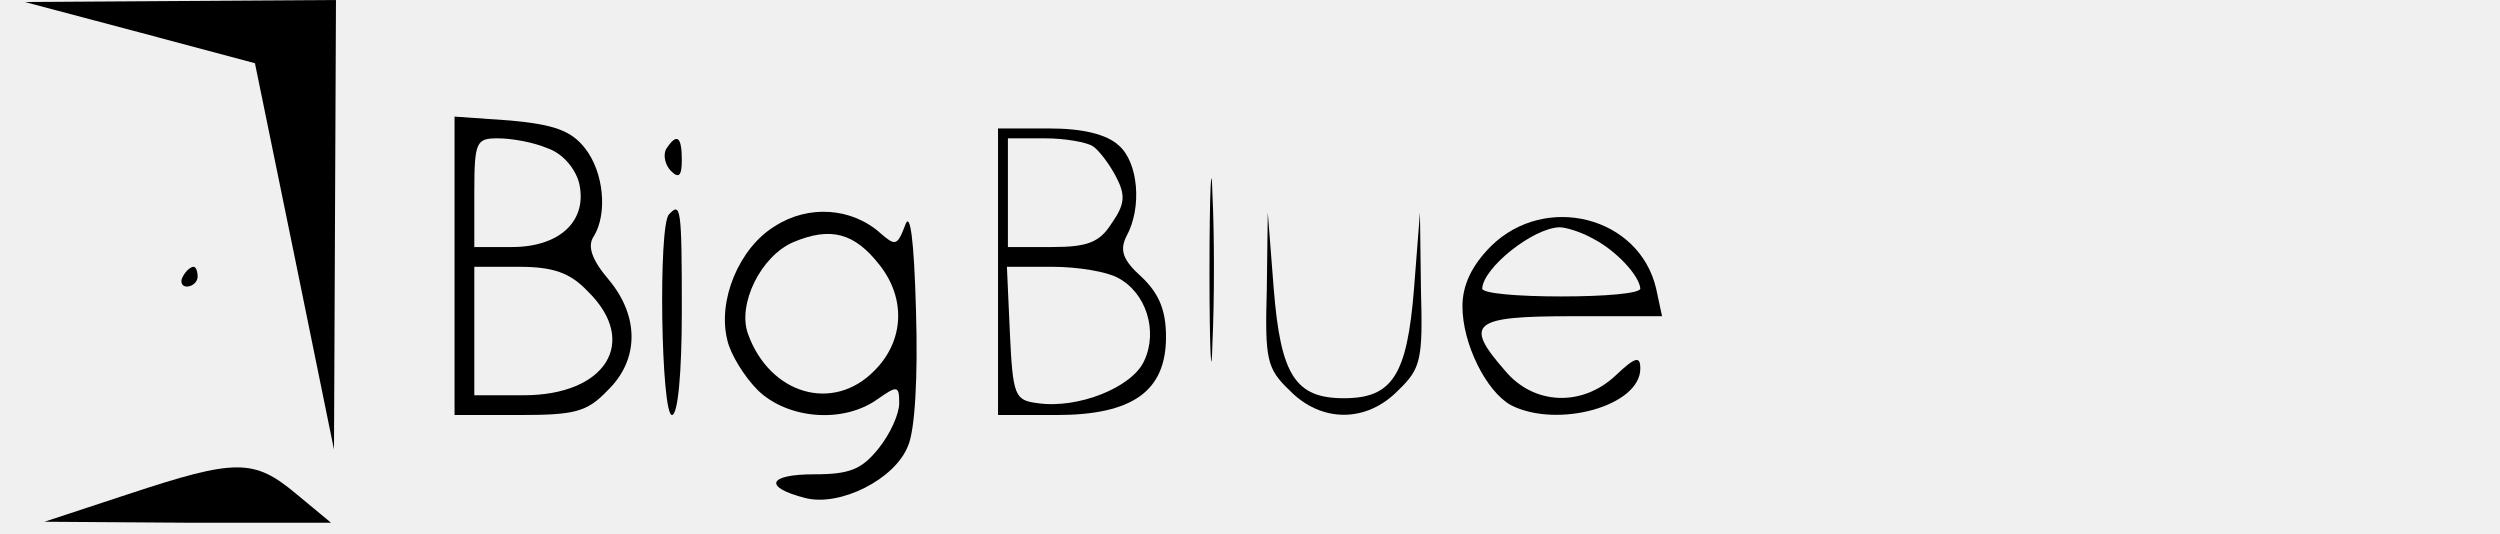
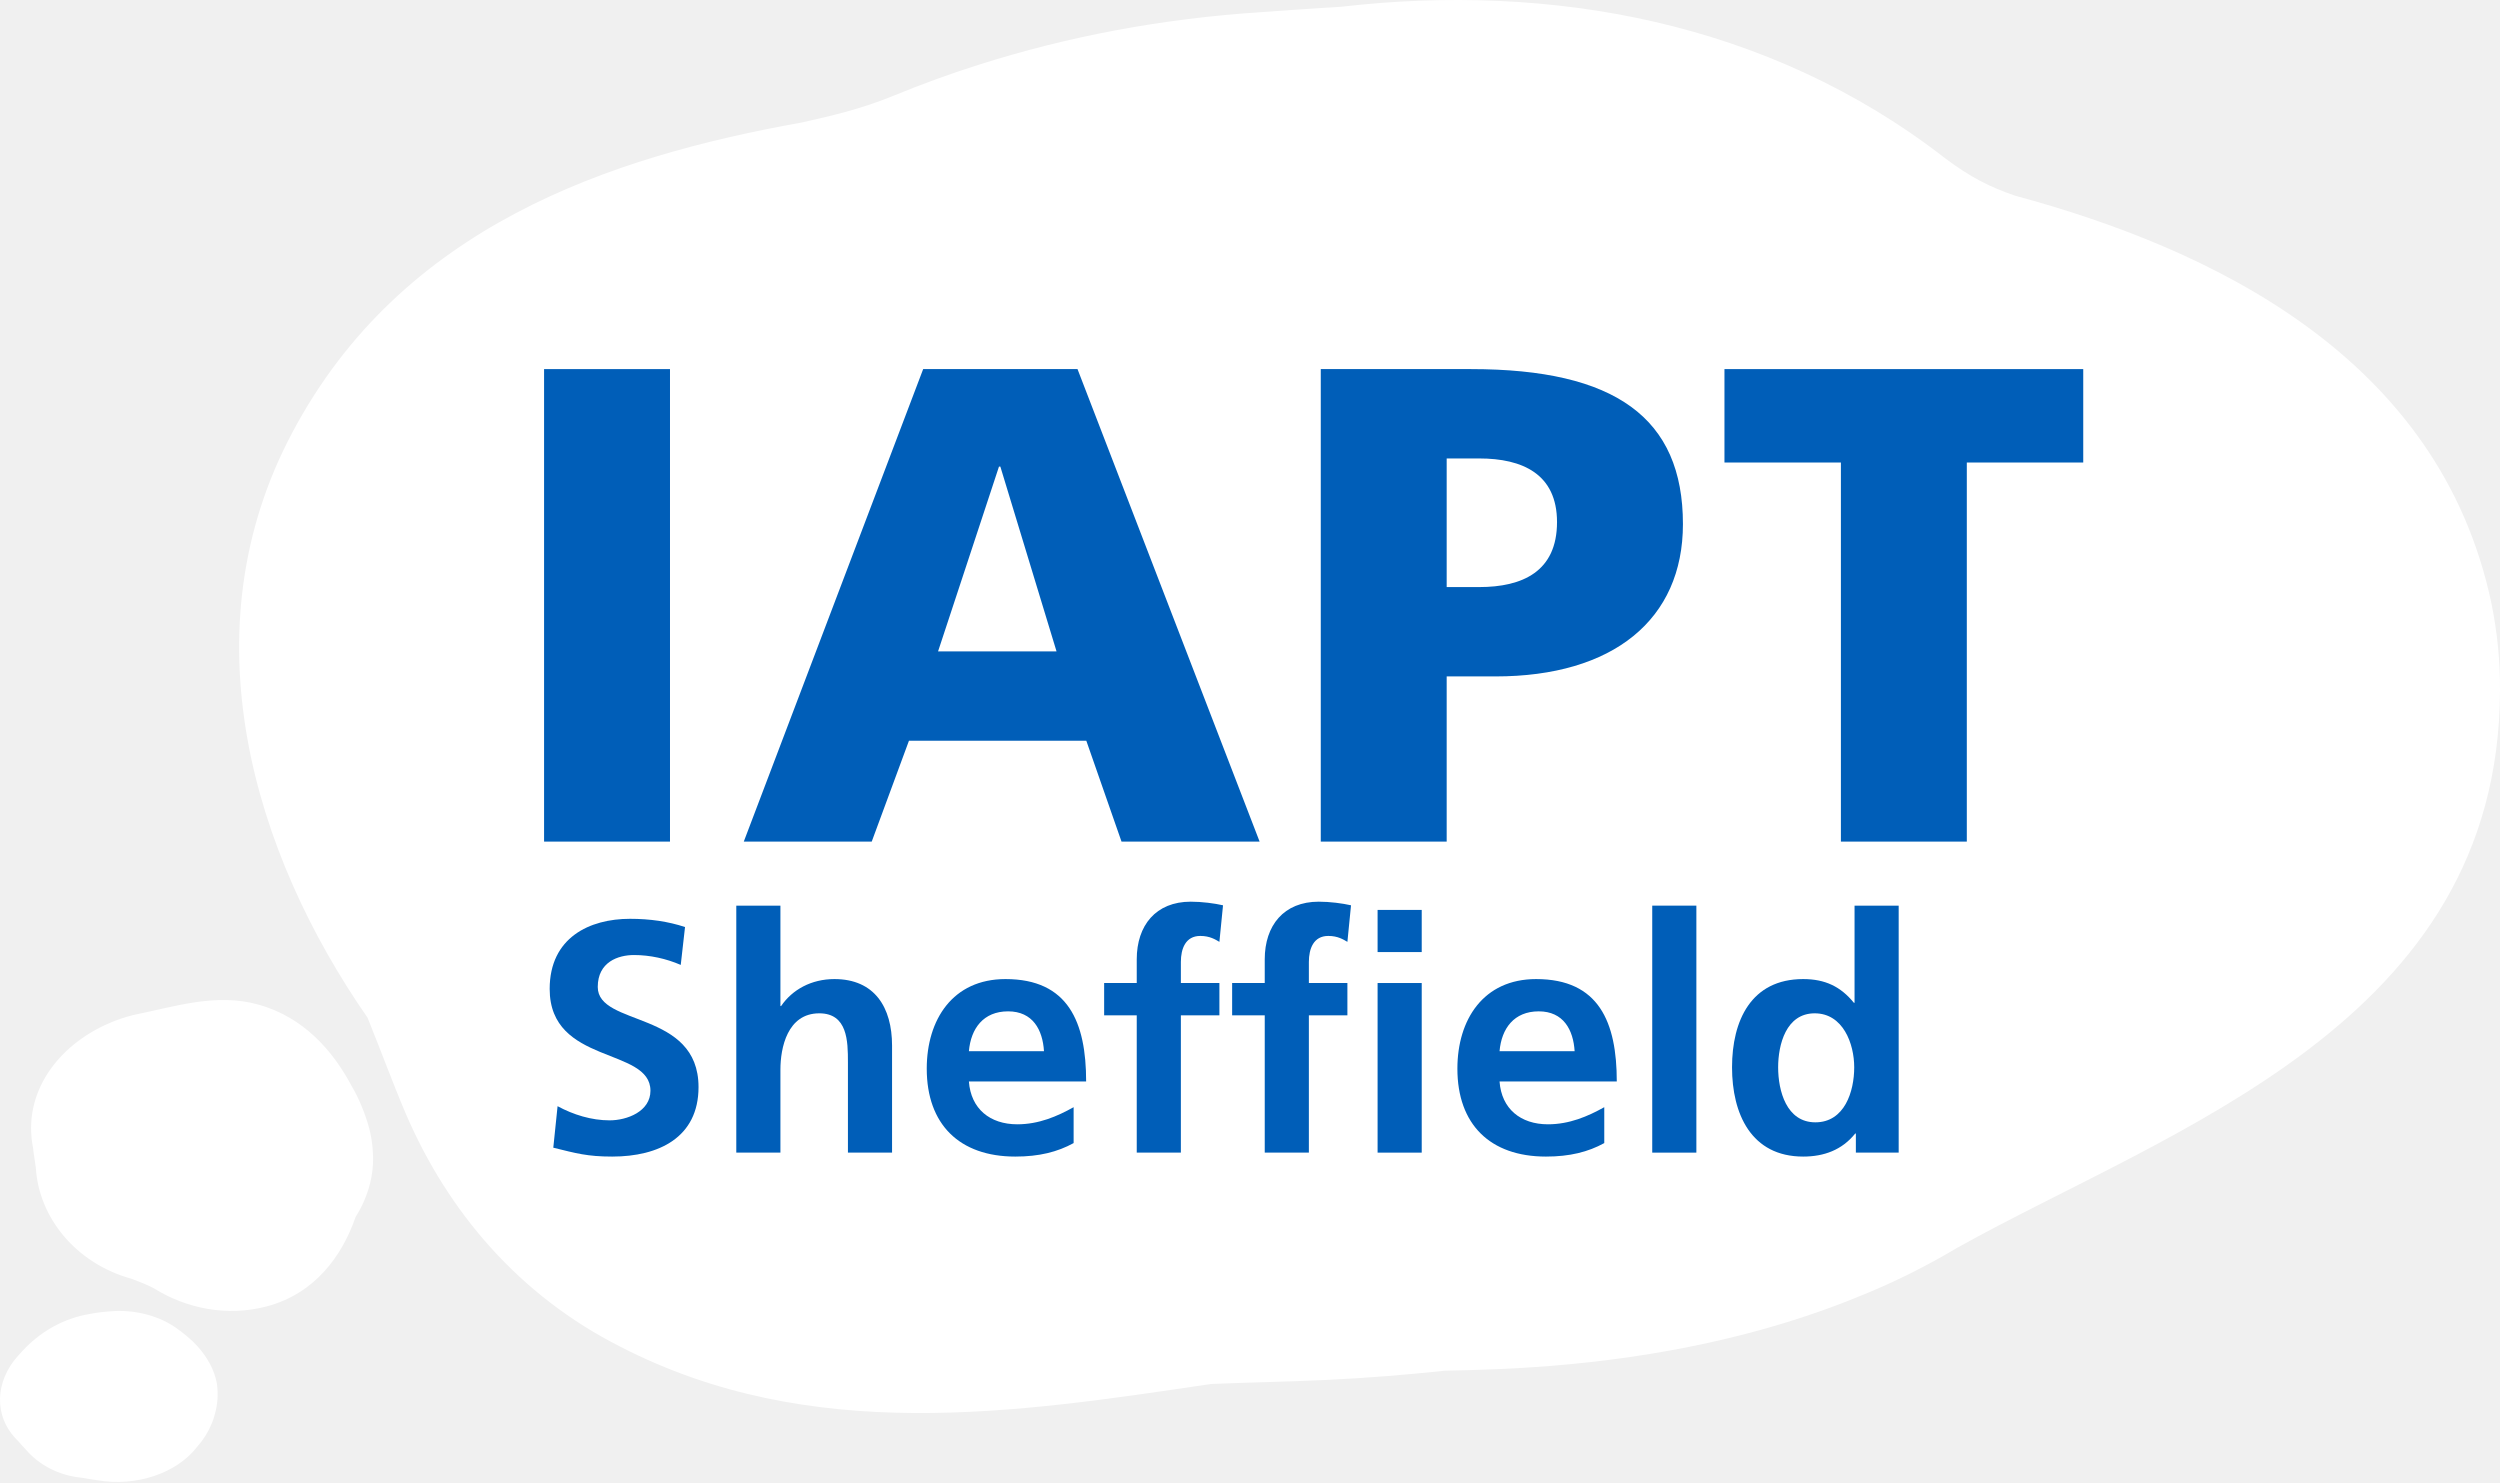
- <svg xmlns="http://www.w3.org/2000/svg" version="1.0" width="253pt" height="54pt" viewBox="0 0 253 54" preserveAspectRatio="xMidYMid meet">
-   <g transform="translate(0,54) scale(0.1,-0.1)" fill="#000000" stroke="none">
-     <path d="M142 507 l116 -31 40 -195 40 -196 1 228 1 227 -157 -1 -158 -1 117 -31z" />
-     <path d="M460 271 l0 -151 65 0 c57 0 69 3 90 25 32 31 32 75 1 112 -17 20 -22 34 -15 44 14 23 10 65 -9 89 -14 18 -32 24 -75 28 l-57 4 0 -151z m94 119 c15 -5 28 -20 32 -35 9 -38 -19 -65 -68 -65 l-38 0 0 55 c0 52 2 55 24 55 14 0 36 -4 50 -10z m41 -145 c52 -51 18 -105 -65 -105 l-50 0 0 65 0 65 45 0 c35 0 52 -6 70 -25z" />
-     <path d="M1010 265 l0 -145 59 0 c77 0 111 24 111 79 0 27 -7 44 -25 61 -19 17 -22 27 -15 41 16 29 12 75 -8 92 -12 11 -36 17 -70 17 l-52 0 0 -145z m96 127 c6 -4 16 -17 23 -30 10 -19 10 -28 -4 -48 -12 -19 -24 -24 -60 -24 l-45 0 0 55 0 55 38 0 c20 0 42 -4 48 -8z m25 -133 c29 -15 41 -54 27 -84 -12 -27 -67 -49 -108 -43 -23 3 -25 7 -28 71 l-3 67 46 0 c26 0 55 -5 66 -11z" />
-     <path d="M1224 265 c0 -82 2 -115 3 -72 2 43 2 110 0 150 -1 40 -3 5 -3 -78z" />
-     <path d="M674 389 c-3 -6 -1 -16 5 -22 8 -8 11 -5 11 11 0 24 -5 28 -16 11z" />
-     <path d="M677 323 c-11 -11 -8 -203 3 -203 6 0 10 42 10 105 0 105 -1 111 -13 98z" />
-     <path d="M784 311 c-36 -22 -58 -75 -48 -115 3 -14 17 -37 31 -51 30 -29 86 -34 121 -9 20 14 22 14 22 -4 0 -11 -9 -31 -21 -46 -17 -21 -29 -26 -65 -26 -47 0 -52 -13 -9 -24 35 -9 91 19 104 53 7 16 10 70 8 136 -2 74 -6 102 -11 87 -8 -21 -10 -21 -25 -8 -29 26 -73 29 -107 7z m106 -39 c27 -34 25 -77 -5 -107 -42 -43 -106 -24 -128 37 -11 30 13 79 46 93 38 16 62 9 87 -23z" />
-     <path d="M1282 247 c-2 -71 0 -80 23 -102 32 -33 78 -33 110 0 23 22 25 31 23 102 l-1 78 -6 -77 c-7 -88 -22 -111 -71 -111 -49 0 -64 23 -71 111 l-6 77 -1 -78z" />
-     <path d="M1509 291 c-20 -20 -29 -40 -29 -61 0 -38 24 -86 49 -100 47 -24 131 -1 131 37 0 13 -5 12 -25 -7 -34 -32 -83 -30 -112 5 -42 48 -33 55 68 55 l91 0 -6 28 c-17 73 -112 97 -167 43z m104 7 c23 -12 46 -37 47 -50 0 -5 -36 -8 -80 -8 -44 0 -80 3 -80 8 1 21 51 61 78 62 7 0 23 -5 35 -12z" />
-     <path d="M185 260 c-3 -5 -1 -10 4 -10 6 0 11 5 11 10 0 6 -2 10 -4 10 -3 0 -8 -4 -11 -10z" />
-     <path d="M130 40 l-85 -28 145 -1 145 0 -35 29 c-43 36 -61 36 -170 0z" />
-   </g>
+ <svg xmlns="http://www.w3.org/2000/svg" width="1000" height="593" viewBox="0 0 1000 593" fill="none">
+   <path d="M149.129 460.53C149.658 467.479 148.335 474.324 145.513 480.655C144.572 482.765 143.484 484.823 142.219 486.831C136.839 502.451 125.842 517.532 106.612 522.576C90.881 526.719 74.621 523.451 61.624 515.37C58.831 513.852 55.714 512.719 52.686 511.536C30.104 505.334 15.52 486.754 14.344 467.221C14.02 464.468 13.491 461.894 13.226 459.192C8.845 437.267 23.076 418.043 43.923 409.165C46.893 407.904 50.01 406.849 53.244 406.025C69.681 402.731 86.412 397.044 103.407 401.856C121.402 406.874 133.134 420.23 140.661 434.41C142.219 437.035 143.542 439.763 144.689 442.568C145.836 445.373 146.865 448.255 147.659 451.24C148.423 454.2 148.953 457.314 149.129 460.53Z" fill="white" />
+   <path d="M87.048 558.597C86.987 560.477 86.73 562.319 86.336 564.112C85.942 565.904 85.412 567.646 84.731 569.326C84.049 571.018 83.216 572.648 82.247 574.202C81.278 575.756 80.157 577.248 78.915 578.652C70.632 589.456 54.276 594.721 39.117 592.126C36.952 591.838 34.847 591.462 32.787 591.111C23.383 590.221 15.478 585.859 10.344 579.83C9.284 578.652 8.178 577.549 7.194 576.358C-2.998 566.481 -1.741 552.317 7.073 542.49C8.178 541.262 9.254 540.033 10.435 538.867C17.022 532.299 25.654 527.286 35.922 525.581C37.497 525.255 39.117 525.017 40.768 524.841C42.419 524.679 44.069 524.478 45.766 524.415C54.897 524.014 64.135 526.521 70.995 531.56C72.343 532.5 73.585 533.515 74.827 534.531C76.311 535.759 77.689 537.088 78.961 538.479C82.762 542.69 85.639 547.704 86.684 553.006C86.972 554.849 87.108 556.716 87.048 558.597Z" fill="white" />
+   <path d="M999.993 276.311C999.545 409.575 868.539 451.339 782.768 499.177C770.675 506.391 758.023 512.719 744.922 518.034C705.62 534.36 662.623 542.966 620.074 546.383C605.854 547.522 591.745 548.028 577.861 548.281C562.521 549.926 546.845 551.192 531.057 551.951C515.269 552.71 499.257 552.963 484.365 553.596C405.985 565.239 324.245 577.895 248.105 538.663C207.795 518.287 179.242 484.876 162.335 445.517C156.736 432.355 151.921 419.067 146.995 407.044C101.31 341.235 74.437 252.645 116.986 172.915C160.655 90.653 243.514 62.81 320.662 49.016C332.419 46.358 344.288 43.7 357.501 38.258C368.586 33.702 380.007 29.526 391.652 25.856C427.035 14.592 464.994 7.379 504.743 4.848C515.269 4.088 525.906 3.329 536.543 2.696C619.85 -6.922 707.188 8.265 778.066 63.317C788.143 70.91 795.981 74.833 805.947 78.25C884.103 99.385 975.919 142.414 996.634 241.635C998.873 252.772 1000.1 264.415 999.993 276.311Z" fill="white" />
+   <path d="M217.631 336.64H267.995V147.639H217.631V336.64Z" fill="#005EB8" />
+   <path d="M297.513 336.64H348.689L363.582 296.295H434.525L448.605 336.64H503.844L431.005 147.639H369.268L297.513 336.64ZM422.611 260.552H375.225L399.595 186.63H400.137L422.611 260.552Z" fill="#005EB8" />
+   <path d="M528.308 336.64H578.672V270.571H598.168C645.283 270.571 673.173 247.826 673.173 209.646C673.173 167.135 646.095 147.639 588.42 147.639H528.308V336.64ZM578.672 183.381H591.669C608.999 183.381 622.808 189.609 622.808 208.834C622.808 228.601 608.999 234.829 591.669 234.829H578.672V183.381Z" fill="#005EB8" />
+   <path d="M736.36 336.64H786.724V185.006H833.297V147.639H689.786V185.006H736.36V336.64Z" fill="#005EB8" />
+   <path d="M274.011 370.817C267.292 368.577 259.916 367.523 252.012 367.523C235.809 367.523 219.87 375.032 219.87 395.582C219.87 426.011 260.179 418.766 260.179 436.286C260.179 444.585 250.826 448.141 243.845 448.141C236.6 448.141 229.354 445.902 223.031 442.477L221.319 459.075C230.408 461.314 234.887 462.632 244.898 462.632C263.472 462.632 279.411 454.991 279.411 434.837C279.411 404.012 239.102 410.73 239.102 394.791C239.102 384.78 247.27 382.013 253.593 382.013C260.047 382.013 266.502 383.462 272.298 385.965L274.011 370.817Z" fill="#005EB8" />
+   <path d="M294.516 461.051H312.168V427.855C312.168 419.161 314.934 405.329 327.712 405.329C339.04 405.329 339.172 416.526 339.172 424.825V461.051H356.824V418.239C356.824 402.958 349.842 391.63 333.771 391.63C324.55 391.63 316.91 395.845 312.431 402.431H312.168V362.254H294.516V461.051Z" fill="#005EB8" />
+   <path d="M387.56 420.478C388.35 411.389 393.356 404.539 403.235 404.539C413.115 404.539 417.067 411.916 417.594 420.478H387.56ZM429.449 442.872C422.863 446.561 415.486 449.722 406.924 449.722C395.99 449.722 388.35 443.531 387.56 432.597H434.455C434.455 408.886 427.342 391.63 402.182 391.63C381.105 391.63 370.698 407.832 370.698 427.46C370.698 449.722 383.74 462.632 406.133 462.632C415.618 462.632 422.995 460.787 429.449 457.231V442.872Z" fill="#005EB8" />
+   <path d="M454.697 461.051H472.349V406.12H487.761V393.21H472.349V384.78C472.349 379.511 474.193 374.373 480.121 374.373C483.941 374.373 486.18 375.822 487.761 376.744L489.21 362.122C485.785 361.332 480.779 360.673 476.301 360.673C462.337 360.673 454.697 370.158 454.697 383.726V393.21H441.656V406.12H454.697V461.051Z" fill="#005EB8" />
+   <path d="M505.896 461.051H523.548V406.12H538.96V393.21H523.548V384.78C523.548 379.511 525.392 374.373 531.32 374.373C535.14 374.373 537.38 375.822 538.96 376.744L540.409 362.122C536.984 361.332 531.979 360.673 527.5 360.673C513.537 360.673 505.896 370.158 505.896 383.726V393.21H492.855V406.12H505.896V461.051Z" fill="#005EB8" />
+   <path d="M551.036 461.051H568.688V393.21H551.036V461.051ZM551.036 380.828H568.688V363.967H551.036V380.828Z" fill="#005EB8" />
+   <path d="M599.818 420.478C600.608 411.389 605.614 404.539 615.494 404.539C625.373 404.539 629.325 411.916 629.852 420.478H599.818ZM641.708 442.872C635.121 446.561 627.745 449.722 619.182 449.722C608.249 449.722 600.608 443.531 599.818 432.597H646.713C646.713 408.886 639.6 391.63 614.44 391.63C593.363 391.63 582.957 407.832 582.957 427.46C582.957 449.722 595.998 462.632 618.392 462.632C627.876 462.632 635.253 460.787 641.708 457.231V442.872Z" fill="#005EB8" />
+   <path d="M660.896 461.051H678.548V362.254H660.896V461.051Z" fill="#005EB8" />
+   <path d="M711.258 426.933C711.258 417.844 714.42 405.329 725.88 405.329C737.209 405.329 741.688 417.449 741.688 426.933C741.688 436.549 737.868 448.932 726.144 448.932C714.552 448.932 711.258 436.286 711.258 426.933ZM742.346 461.051H759.471V362.254H741.82V401.114H741.556C736.287 394.659 730.096 391.63 721.27 391.63C700.457 391.63 692.816 408.228 692.816 426.933C692.816 445.507 700.457 462.632 721.27 462.632C729.569 462.632 736.814 459.997 742.083 453.41H742.346V461.051Z" fill="#005EB8" />
</svg>
